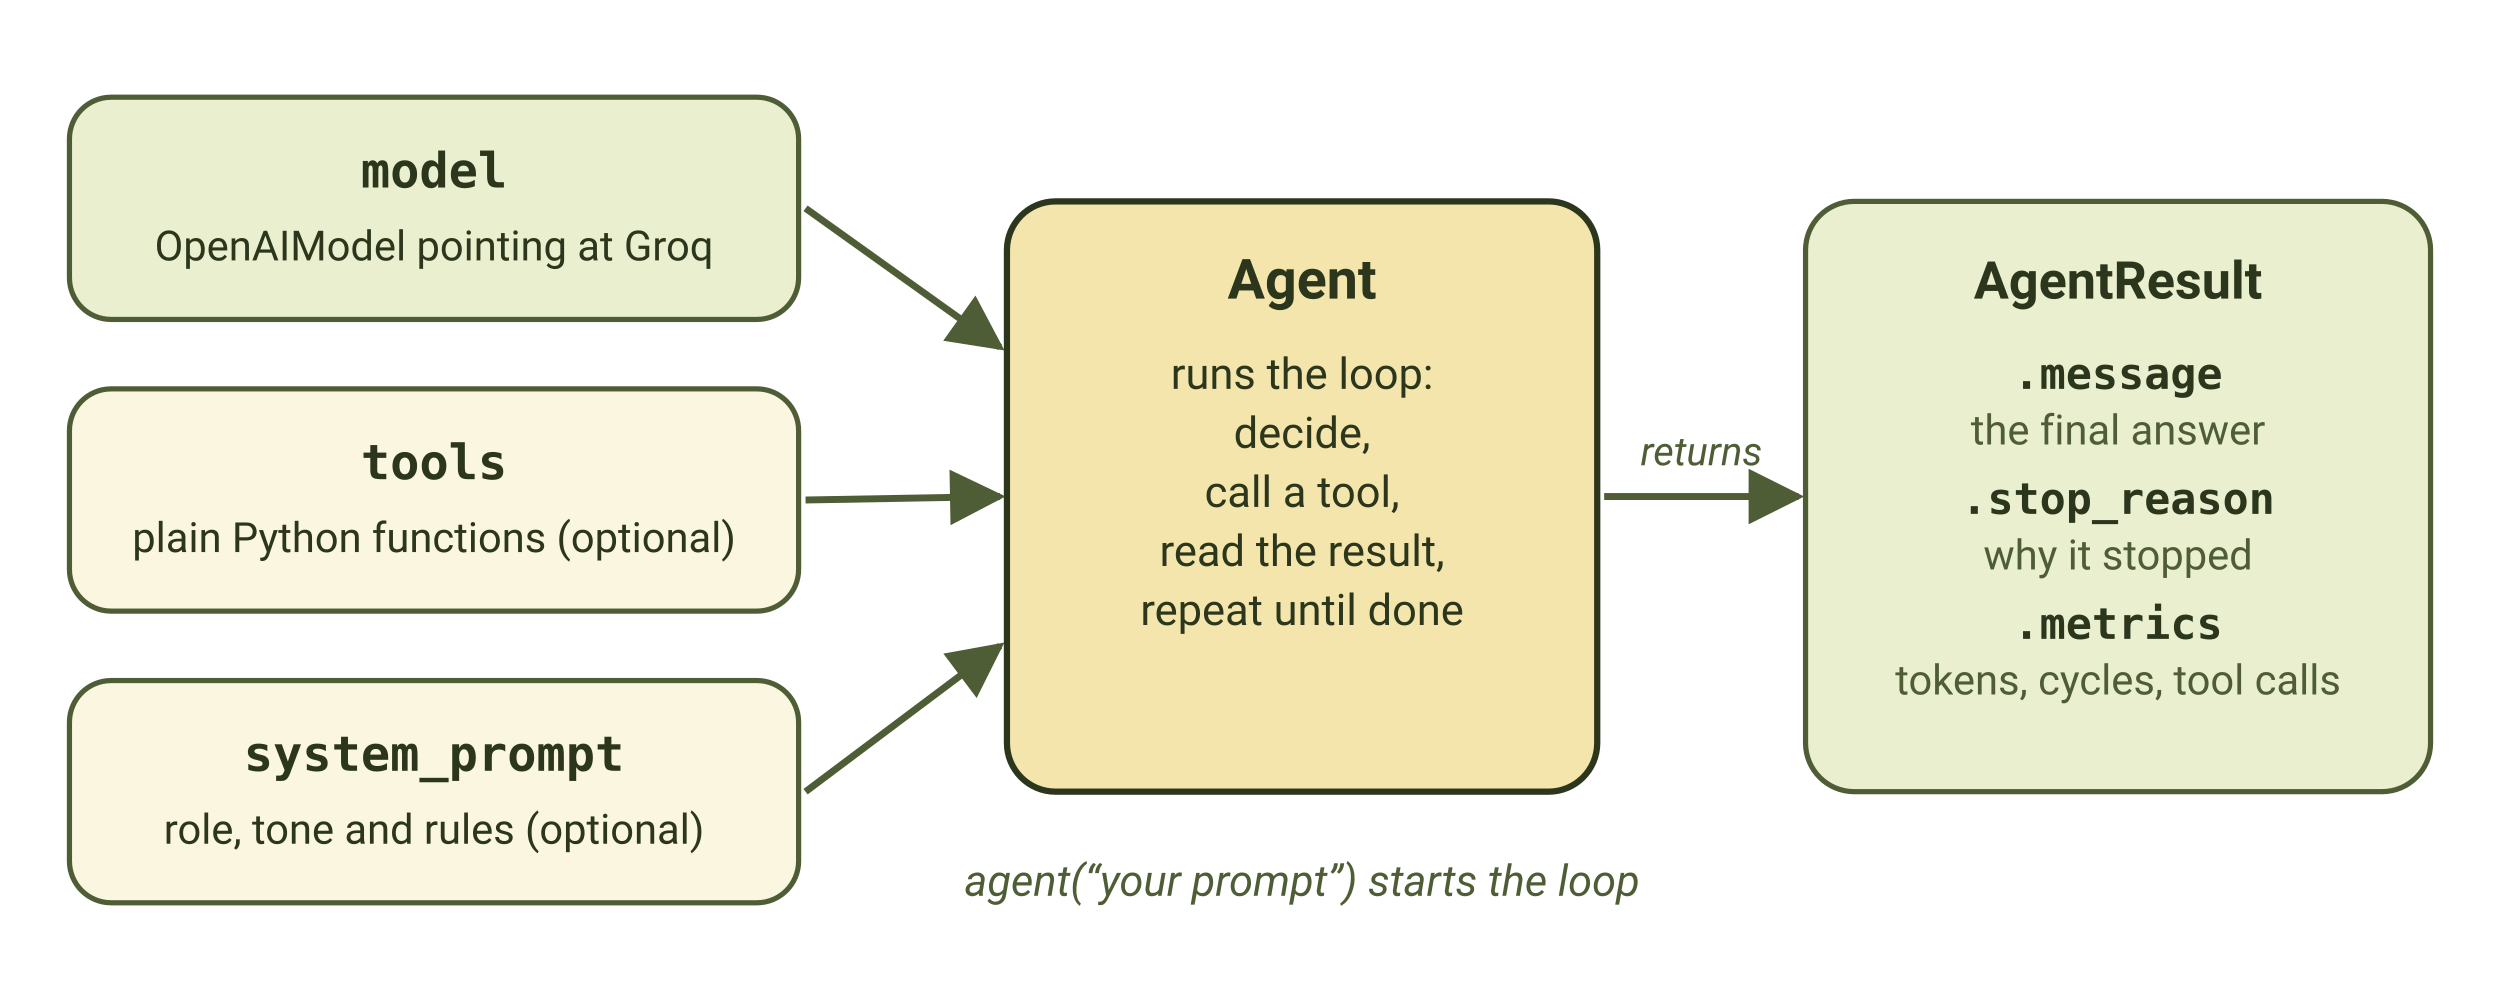
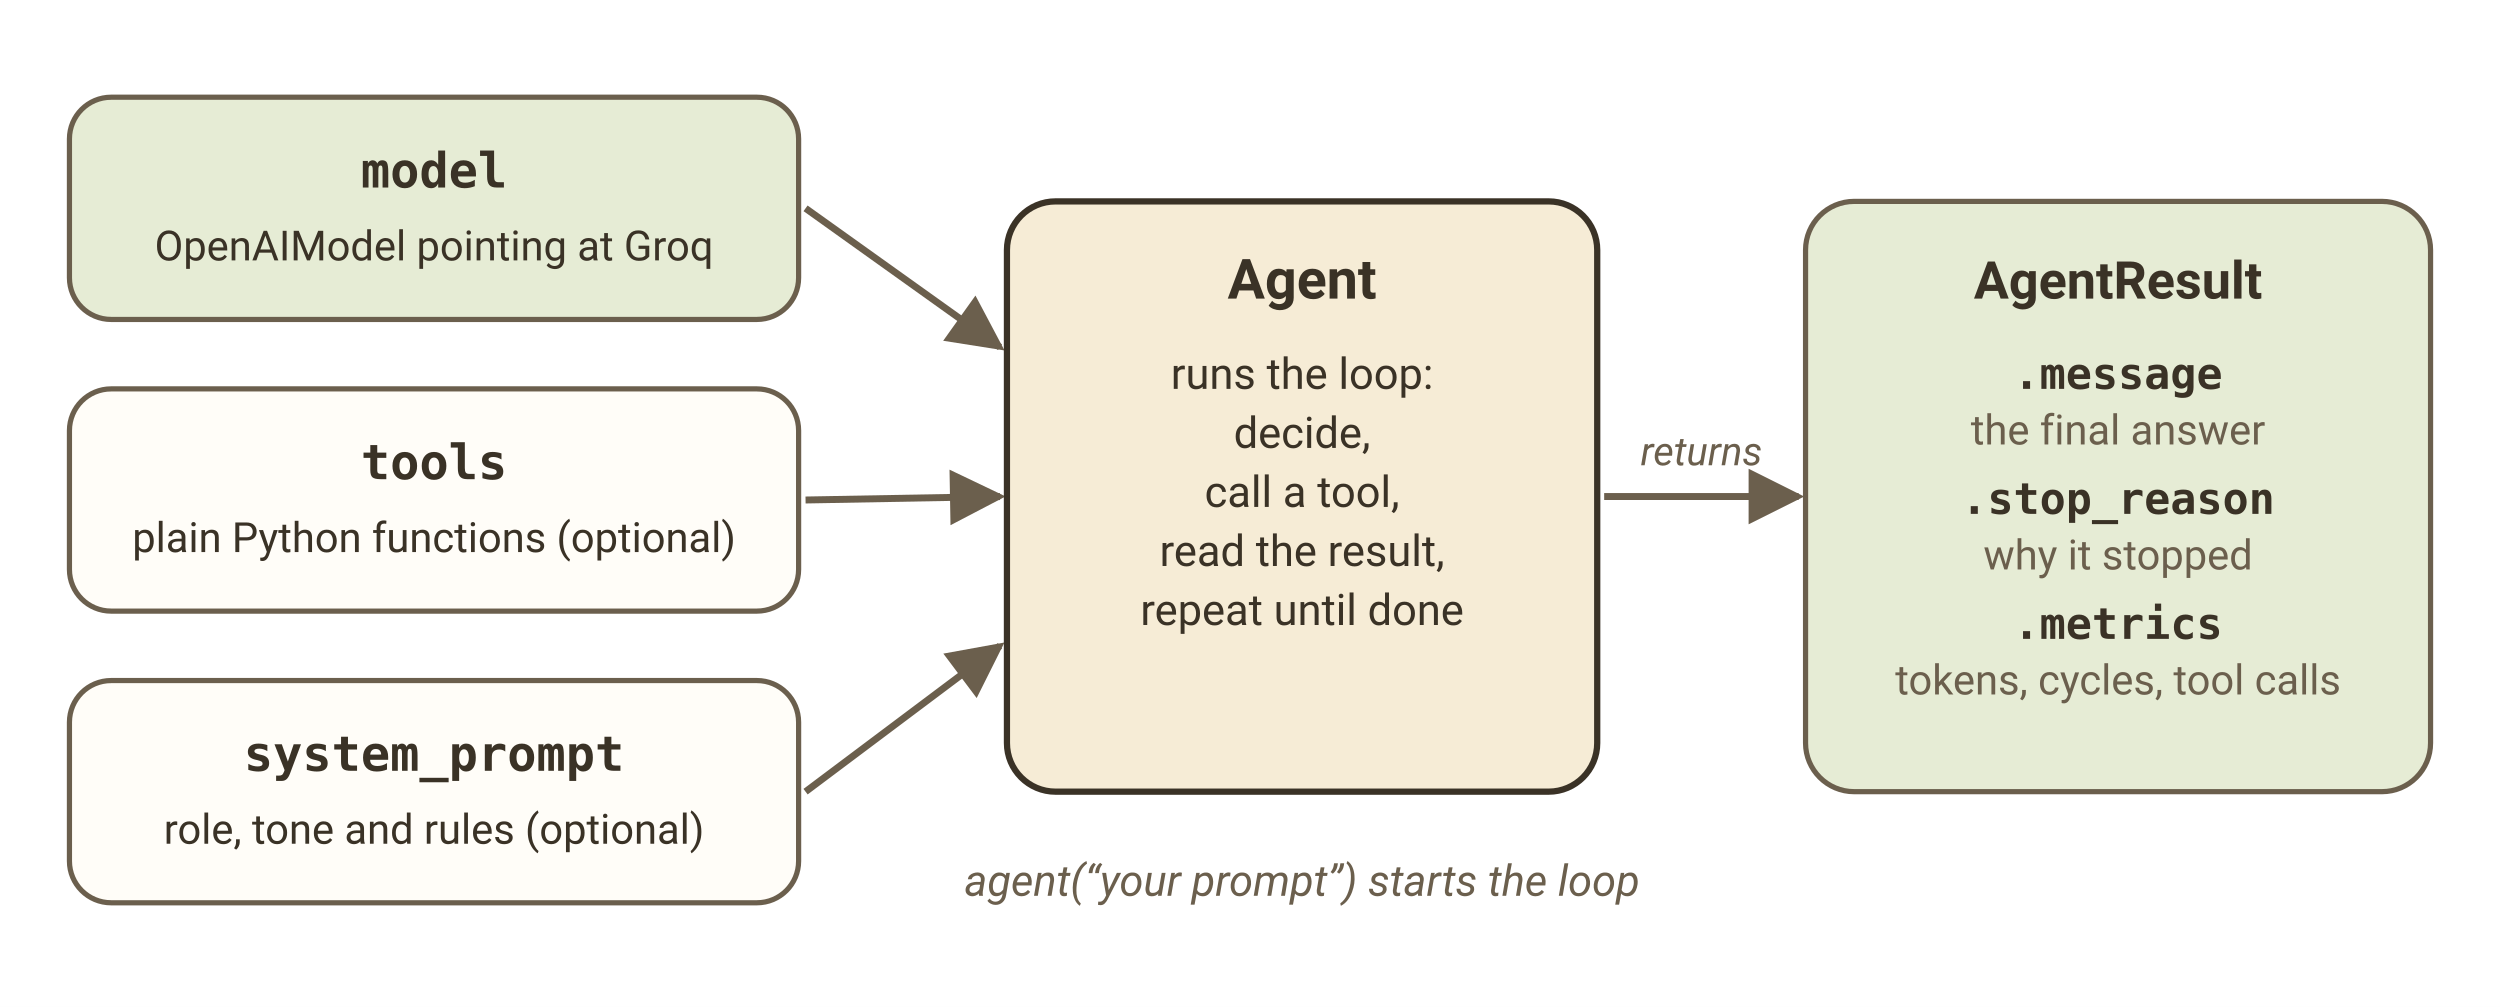
<svg xmlns="http://www.w3.org/2000/svg" viewBox="0 0 720 290" width="720" height="290" font-family="system-ui, -apple-system, 'Segoe UI', Roboto, Helvetica, Arial, sans-serif" role="img">
  <defs>
    <marker id="ah-4f5d36" viewBox="0 0 10 10" refX="9" refY="5" markerWidth="8" markerHeight="8" orient="auto-start-reverse">
-       <path d="M0 0 L10 5 L0 10 z" fill="#4f5d36" />
+       <path d="M0 0 L10 5 L0 10 z" fill="#6b5f4d" />
    </marker>
  </defs>
  <rect width="720" height="290" fill="#ffffff" />
-   <rect x="20" y="28" width="210" height="64" rx="12" fill="#e9efcf" stroke="#4f5d36" stroke-width="1.5" />
-   <text x="125" y="54" font-size="14" font-weight="700" fill="#2c361c" text-anchor="middle" font-family="ui-monospace, SFMono-Regular, Menlo, Consolas, monospace" xml:space="preserve" style="white-space:pre">model</text>
-   <text x="125" y="75" font-size="12" font-weight="400" fill="#2c361c" text-anchor="middle">OpenAIModel pointing at Groq</text>
-   <rect x="20" y="112" width="210" height="64" rx="12" fill="#fbf6df" stroke="#4f5d36" stroke-width="1.5" />
-   <text x="125" y="138" font-size="14" font-weight="700" fill="#2c361c" text-anchor="middle" font-family="ui-monospace, SFMono-Regular, Menlo, Consolas, monospace" xml:space="preserve" style="white-space:pre">tools</text>
-   <text x="125" y="159" font-size="12" font-weight="400" fill="#2c361c" text-anchor="middle">plain Python functions (optional)</text>
-   <rect x="20" y="196" width="210" height="64" rx="12" fill="#fbf6df" stroke="#4f5d36" stroke-width="1.5" />
-   <text x="125" y="222" font-size="14" font-weight="700" fill="#2c361c" text-anchor="middle" font-family="ui-monospace, SFMono-Regular, Menlo, Consolas, monospace" xml:space="preserve" style="white-space:pre">system_prompt</text>
-   <text x="125" y="243" font-size="12" font-weight="400" fill="#2c361c" text-anchor="middle">role, tone and rules (optional)</text>
-   <line x1="232" y1="60" x2="288" y2="100" stroke="#4f5d36" stroke-width="2" marker-end="url(#ah-4f5d36)" />
-   <line x1="232" y1="144" x2="288" y2="143" stroke="#4f5d36" stroke-width="2" marker-end="url(#ah-4f5d36)" />
-   <line x1="232" y1="228" x2="288" y2="186" stroke="#4f5d36" stroke-width="2" marker-end="url(#ah-4f5d36)" />
-   <rect x="290" y="58" width="170" height="170" rx="14" fill="#f3e5ab" stroke="#2c361c" stroke-width="1.8" />
-   <text x="375" y="86" font-size="16" font-weight="700" fill="#2c361c" text-anchor="middle">Agent</text>
-   <text x="375" y="112" font-size="12.5" font-weight="400" fill="#2c361c" text-anchor="middle">runs the loop:</text>
-   <text x="375" y="129" font-size="12.5" font-weight="400" fill="#2c361c" text-anchor="middle">decide,</text>
-   <text x="375" y="146" font-size="12.5" font-weight="400" fill="#2c361c" text-anchor="middle">call a tool,</text>
-   <text x="375" y="163" font-size="12.5" font-weight="400" fill="#2c361c" text-anchor="middle">read the result,</text>
-   <text x="375" y="180" font-size="12.5" font-weight="400" fill="#2c361c" text-anchor="middle">repeat until done</text>
-   <line x1="462" y1="143" x2="518" y2="143" stroke="#4f5d36" stroke-width="2" marker-end="url(#ah-4f5d36)" />
-   <text x="490" y="134" font-size="11.5" font-weight="400" fill="#4f5d36" text-anchor="middle" font-style="italic">returns</text>
-   <rect x="520" y="58" width="180" height="170" rx="14" fill="#e9efcf" stroke="#4f5d36" stroke-width="1.5" />
-   <text x="610" y="86" font-size="15" font-weight="700" fill="#2c361c" text-anchor="middle">AgentResult</text>
-   <text x="610" y="112" font-size="12.5" font-weight="700" fill="#2c361c" text-anchor="middle" font-family="ui-monospace, SFMono-Regular, Menlo, Consolas, monospace" xml:space="preserve" style="white-space:pre">.message</text>
-   <text x="610" y="128" font-size="12" font-weight="400" fill="#4f5d36" text-anchor="middle">the final answer</text>
-   <text x="610" y="148" font-size="12.5" font-weight="700" fill="#2c361c" text-anchor="middle" font-family="ui-monospace, SFMono-Regular, Menlo, Consolas, monospace" xml:space="preserve" style="white-space:pre">.stop_reason</text>
-   <text x="610" y="164" font-size="12" font-weight="400" fill="#4f5d36" text-anchor="middle">why it stopped</text>
-   <text x="610" y="184" font-size="12.5" font-weight="700" fill="#2c361c" text-anchor="middle" font-family="ui-monospace, SFMono-Regular, Menlo, Consolas, monospace" xml:space="preserve" style="white-space:pre">.metrics</text>
-   <text x="610" y="200" font-size="12" font-weight="400" fill="#4f5d36" text-anchor="middle">tokens, cycles, tool calls</text>
-   <text x="375" y="258" font-size="12.5" font-weight="400" fill="#4f5d36" text-anchor="middle" font-style="italic">agent(“your prompt”) starts the loop</text>
+   <rect x="20" y="28" width="210" height="64" rx="12" fill="#e6ecd5" stroke="#6b5f4d" stroke-width="1.5" />
+   <text x="125" y="54" font-size="14" font-weight="700" fill="#3a3226" text-anchor="middle" font-family="ui-monospace, SFMono-Regular, Menlo, Consolas, monospace" xml:space="preserve" style="white-space:pre">model</text>
+   <text x="125" y="75" font-size="12" font-weight="400" fill="#3a3226" text-anchor="middle">OpenAIModel pointing at Groq</text>
+   <rect x="20" y="112" width="210" height="64" rx="12" fill="#fffdf8" stroke="#6b5f4d" stroke-width="1.5" />
+   <text x="125" y="138" font-size="14" font-weight="700" fill="#3a3226" text-anchor="middle" font-family="ui-monospace, SFMono-Regular, Menlo, Consolas, monospace" xml:space="preserve" style="white-space:pre">tools</text>
+   <text x="125" y="159" font-size="12" font-weight="400" fill="#3a3226" text-anchor="middle">plain Python functions (optional)</text>
+   <rect x="20" y="196" width="210" height="64" rx="12" fill="#fffdf8" stroke="#6b5f4d" stroke-width="1.5" />
+   <text x="125" y="222" font-size="14" font-weight="700" fill="#3a3226" text-anchor="middle" font-family="ui-monospace, SFMono-Regular, Menlo, Consolas, monospace" xml:space="preserve" style="white-space:pre">system_prompt</text>
+   <text x="125" y="243" font-size="12" font-weight="400" fill="#3a3226" text-anchor="middle">role, tone and rules (optional)</text>
+   <line x1="232" y1="60" x2="288" y2="100" stroke="#6b5f4d" stroke-width="2" marker-end="url(#ah-4f5d36)" />
+   <line x1="232" y1="144" x2="288" y2="143" stroke="#6b5f4d" stroke-width="2" marker-end="url(#ah-4f5d36)" />
+   <line x1="232" y1="228" x2="288" y2="186" stroke="#6b5f4d" stroke-width="2" marker-end="url(#ah-4f5d36)" />
+   <rect x="290" y="58" width="170" height="170" rx="14" fill="#f6ecd6" stroke="#3a3226" stroke-width="1.8" />
+   <text x="375" y="86" font-size="16" font-weight="700" fill="#3a3226" text-anchor="middle">Agent</text>
+   <text x="375" y="112" font-size="12.5" font-weight="400" fill="#3a3226" text-anchor="middle">runs the loop:</text>
+   <text x="375" y="129" font-size="12.5" font-weight="400" fill="#3a3226" text-anchor="middle">decide,</text>
+   <text x="375" y="146" font-size="12.5" font-weight="400" fill="#3a3226" text-anchor="middle">call a tool,</text>
+   <text x="375" y="163" font-size="12.5" font-weight="400" fill="#3a3226" text-anchor="middle">read the result,</text>
+   <text x="375" y="180" font-size="12.5" font-weight="400" fill="#3a3226" text-anchor="middle">repeat until done</text>
+   <line x1="462" y1="143" x2="518" y2="143" stroke="#6b5f4d" stroke-width="2" marker-end="url(#ah-4f5d36)" />
+   <text x="490" y="134" font-size="11.5" font-weight="400" fill="#6b5f4d" text-anchor="middle" font-style="italic">returns</text>
+   <rect x="520" y="58" width="180" height="170" rx="14" fill="#e6ecd5" stroke="#6b5f4d" stroke-width="1.5" />
+   <text x="610" y="86" font-size="15" font-weight="700" fill="#3a3226" text-anchor="middle">AgentResult</text>
+   <text x="610" y="112" font-size="12.5" font-weight="700" fill="#3a3226" text-anchor="middle" font-family="ui-monospace, SFMono-Regular, Menlo, Consolas, monospace" xml:space="preserve" style="white-space:pre">.message</text>
+   <text x="610" y="128" font-size="12" font-weight="400" fill="#6b5f4d" text-anchor="middle">the final answer</text>
+   <text x="610" y="148" font-size="12.5" font-weight="700" fill="#3a3226" text-anchor="middle" font-family="ui-monospace, SFMono-Regular, Menlo, Consolas, monospace" xml:space="preserve" style="white-space:pre">.stop_reason</text>
+   <text x="610" y="164" font-size="12" font-weight="400" fill="#6b5f4d" text-anchor="middle">why it stopped</text>
+   <text x="610" y="184" font-size="12.5" font-weight="700" fill="#3a3226" text-anchor="middle" font-family="ui-monospace, SFMono-Regular, Menlo, Consolas, monospace" xml:space="preserve" style="white-space:pre">.metrics</text>
+   <text x="610" y="200" font-size="12" font-weight="400" fill="#6b5f4d" text-anchor="middle">tokens, cycles, tool calls</text>
+   <text x="375" y="258" font-size="12.5" font-weight="400" fill="#6b5f4d" text-anchor="middle" font-style="italic">agent(“your prompt”) starts the loop</text>
</svg>
